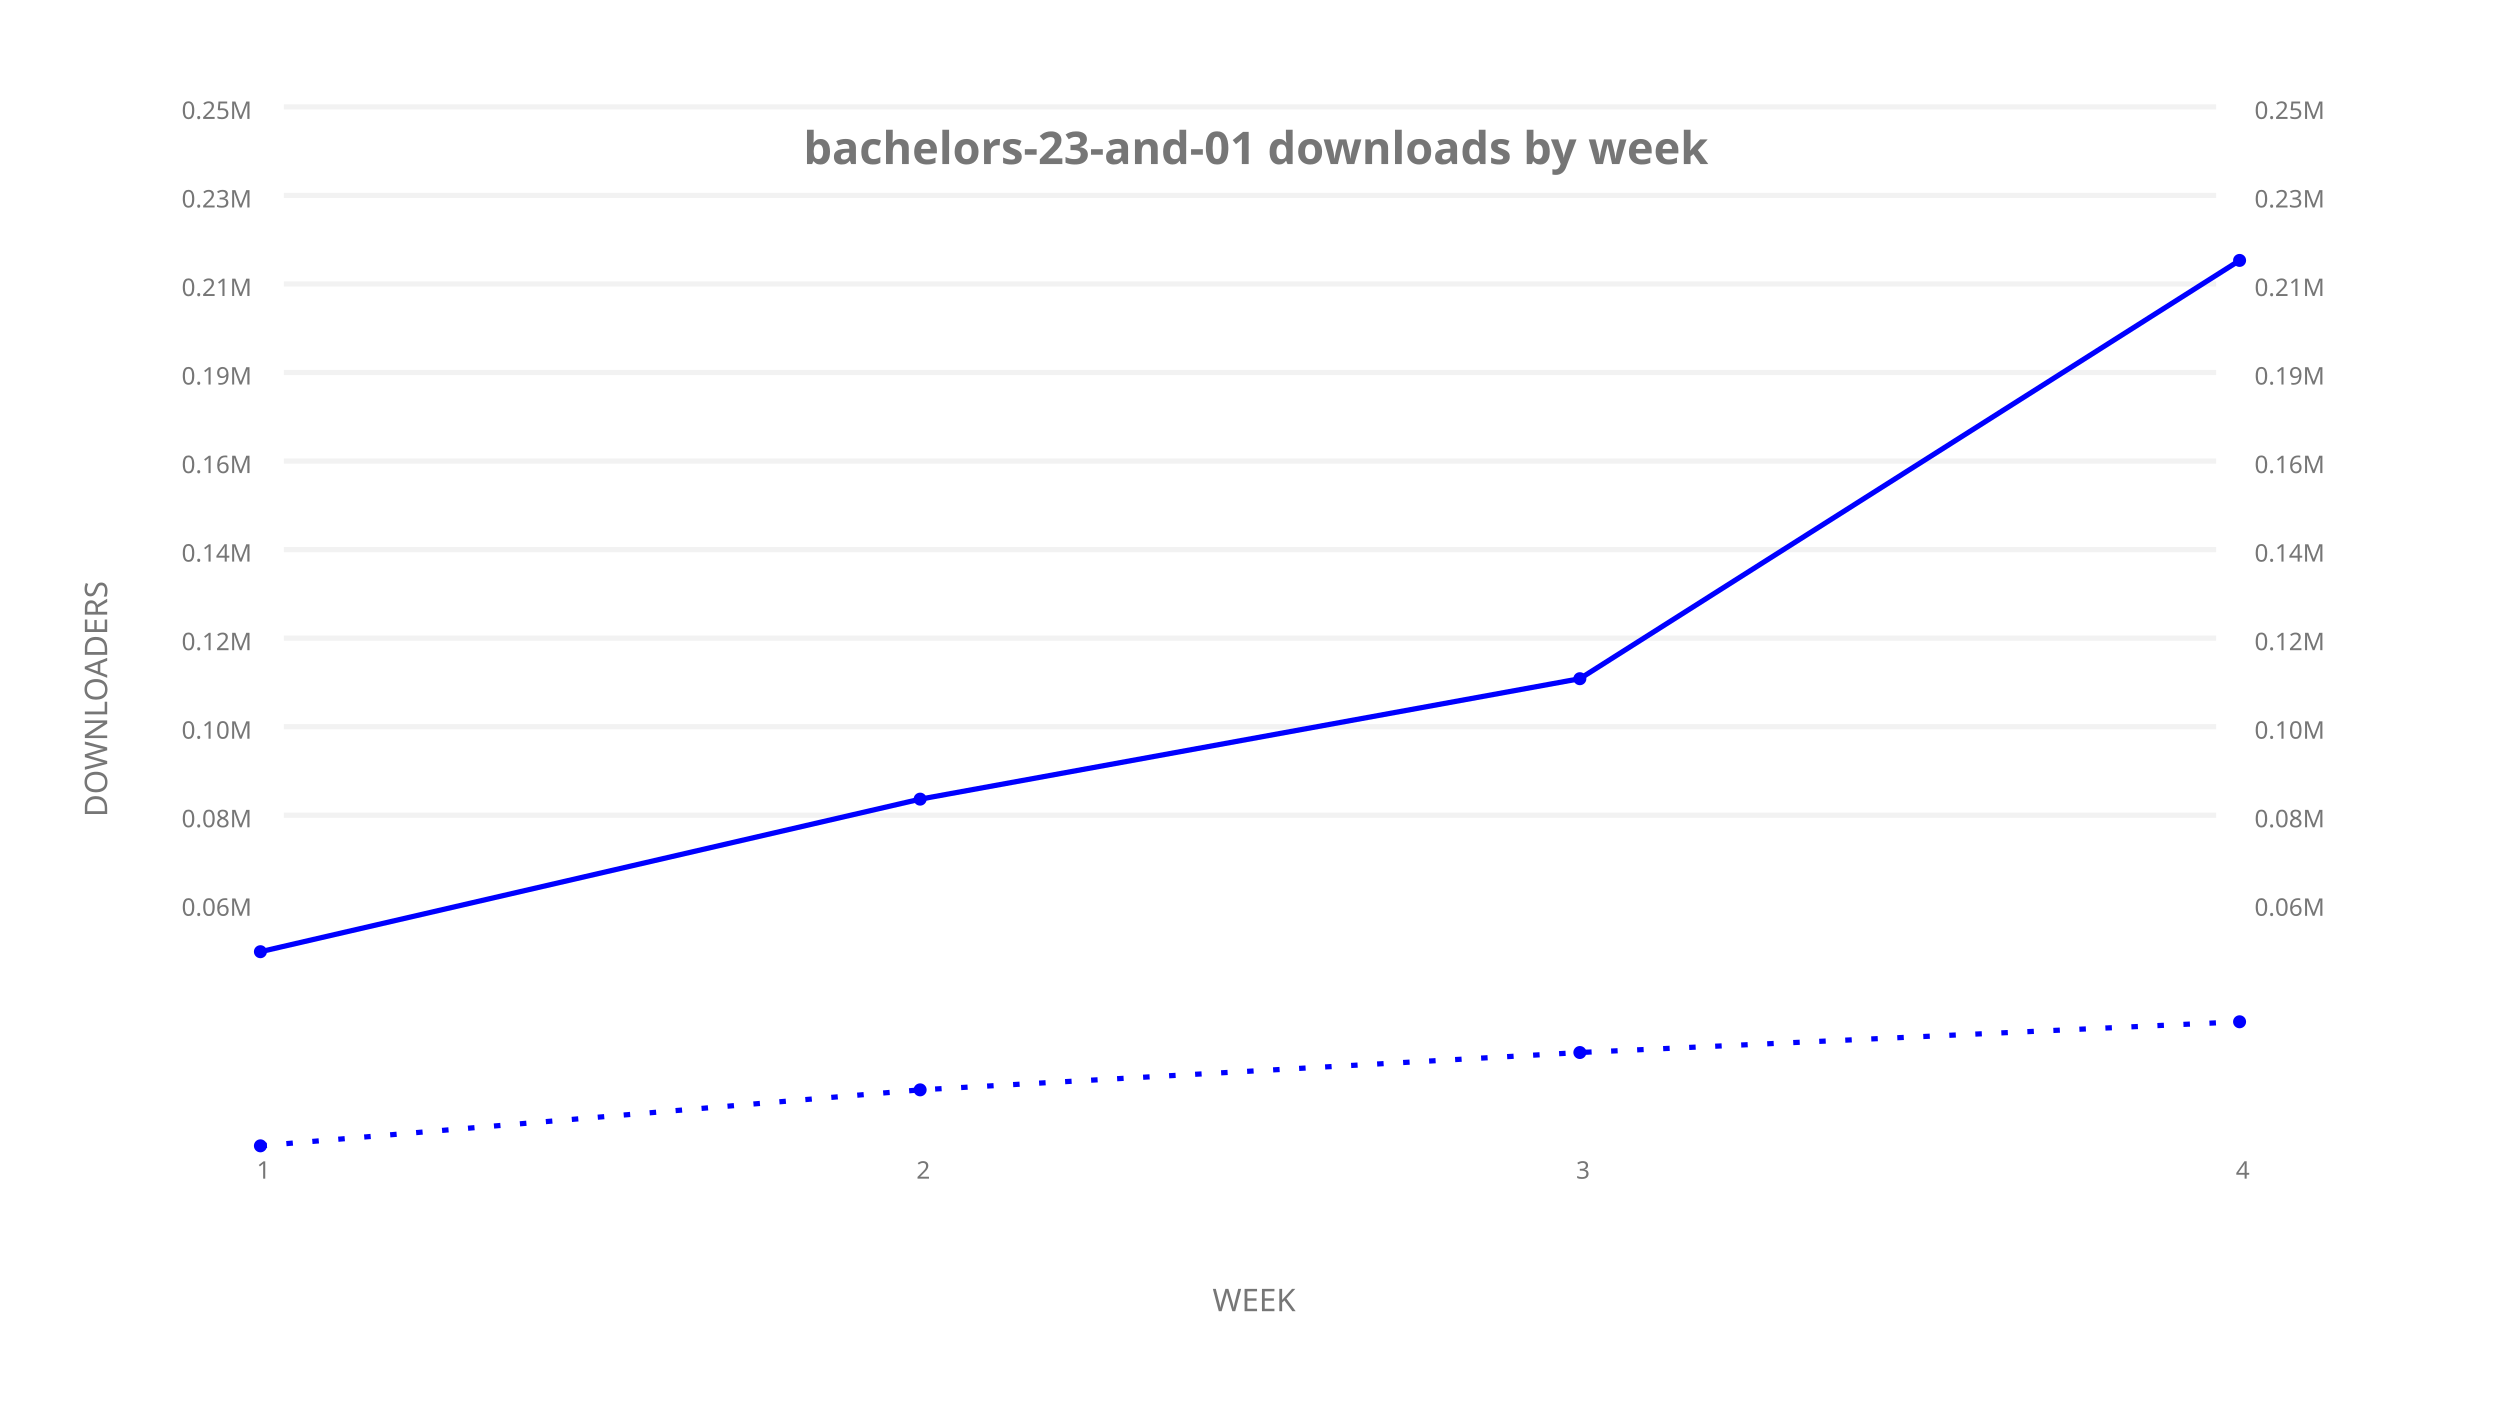
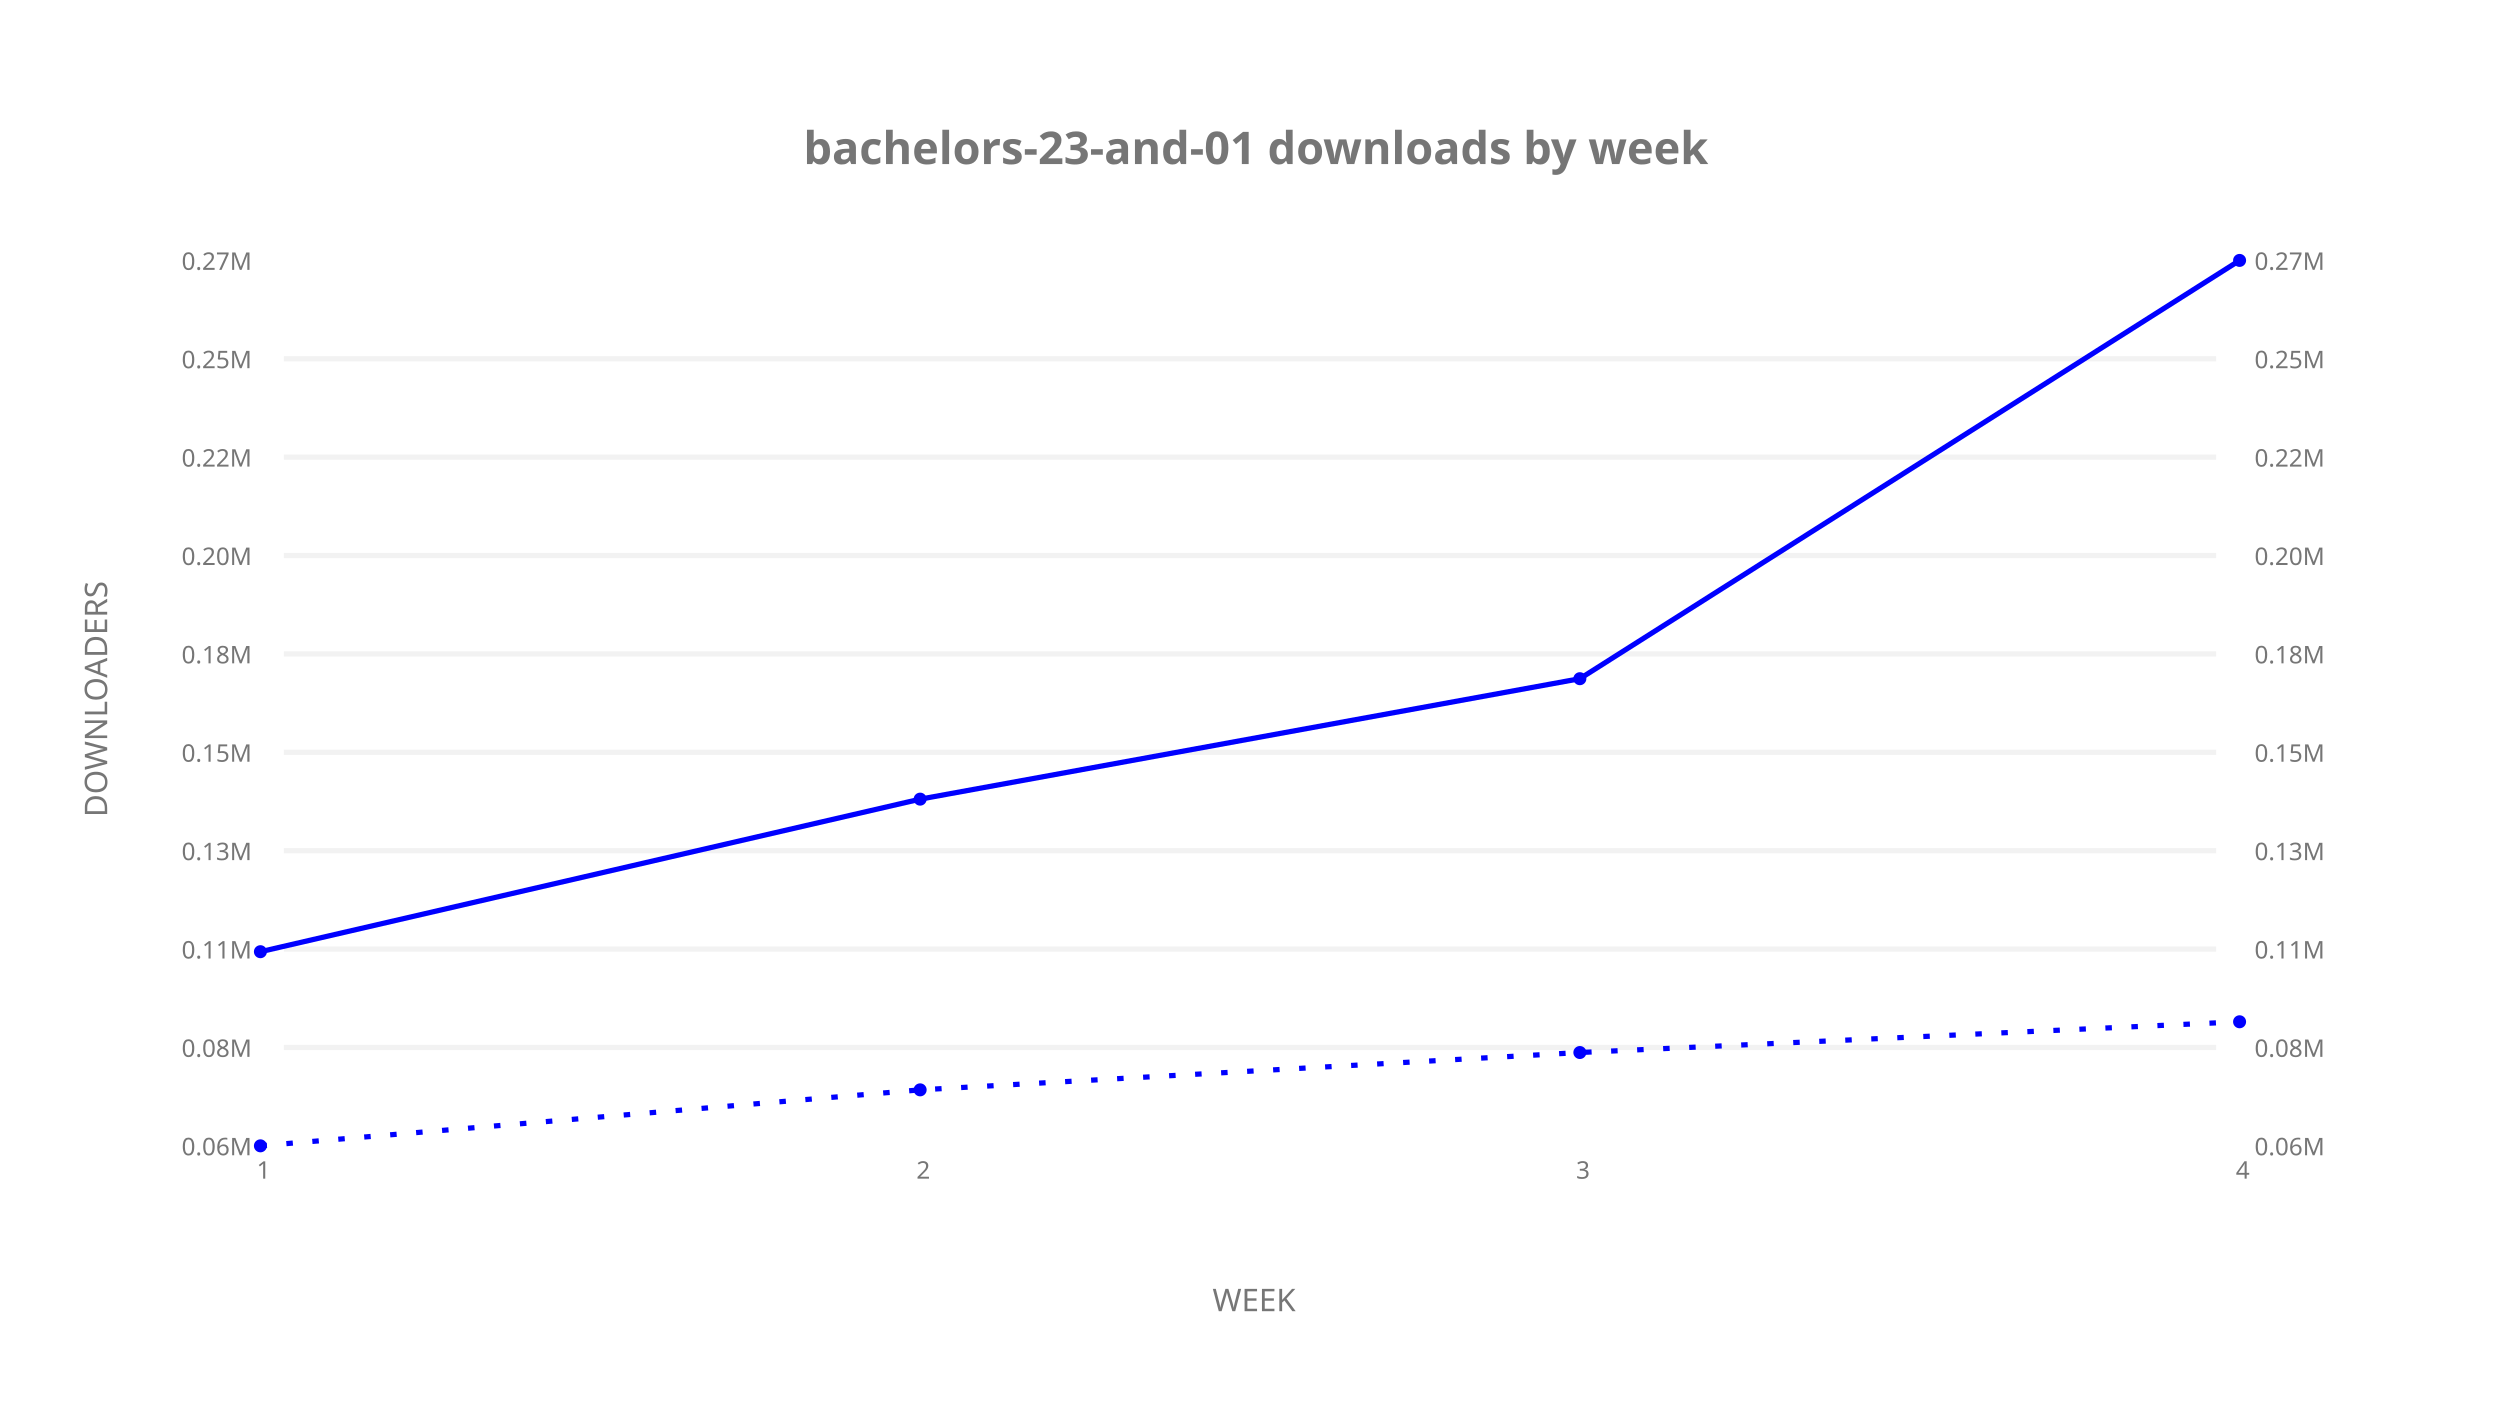
<svg xmlns="http://www.w3.org/2000/svg" xml:space="preserve" id="bachelors-23-and-01-downloads-by-week-bachelors-23-and-01-week" x="0px" y="0px" width="1920px" height="1080px" viewBox="0 0 1920 1080" enable-background="new 0 0 1920 1080" role="img">
  <g id="annotations">
    <text x="960" y="126" font-family="Atkinson Hyperlegible" font-size="26pt" text-anchor="middle" text-align="center" font-weight="600" font-style="normal" style="fill:rgb(118,118,118); fill-opacity:1; stroke:rgb(118,118,118); stroke-opacity:0; stroke-width:0.5"> bachelors-23-and-01 downloads by week</text>
    <g id="axes-lines">
      <text x="960" y="1007" font-family="Atkinson Hyperlegible" font-size="18pt" text-anchor="middle" text-align="center" font-weight="500" font-style="normal" style="fill:rgb(118,118,118); fill-opacity:1; stroke:rgb(118,118,118); stroke-opacity:0; stroke-width:0.5"> WEEK</text>
      <text x="73" y="540" font-family="Atkinson Hyperlegible" font-size="18pt" text-anchor="middle" text-align="center" dominant-baseline="central" font-weight="500" font-style="normal" style="fill:rgb(118,118,118); fill-opacity:1; stroke:rgb(118,118,118); stroke-opacity:0; stroke-width:0.5" transform="rotate(-90,73,540)"> DOWNLOADERS</text>
    </g>
    <g id="tic-y-label-lines">
-       <line x1="218" y1="626.087" x2="1702" y2="626.087" style="fill:rgb(0,0,255); fill-opacity:0; stroke:rgb(242,242,242); stroke-opacity:1; stroke-width:4" />
-       <line x1="218" y1="558.087" x2="1702" y2="558.087" style="fill:rgb(0,0,255); fill-opacity:0; stroke:rgb(242,242,242); stroke-opacity:1; stroke-width:4" />
-       <line x1="218" y1="490.087" x2="1702" y2="490.087" style="fill:rgb(0,0,255); fill-opacity:0; stroke:rgb(242,242,242); stroke-opacity:1; stroke-width:4" />
-       <line x1="218" y1="422.087" x2="1702" y2="422.087" style="fill:rgb(0,0,255); fill-opacity:0; stroke:rgb(242,242,242); stroke-opacity:1; stroke-width:4" />
-       <line x1="218" y1="354.087" x2="1702" y2="354.087" style="fill:rgb(0,0,255); fill-opacity:0; stroke:rgb(242,242,242); stroke-opacity:1; stroke-width:4" />
-       <line x1="218" y1="286.087" x2="1702" y2="286.087" style="fill:rgb(0,0,255); fill-opacity:0; stroke:rgb(242,242,242); stroke-opacity:1; stroke-width:4" />
-       <line x1="218" y1="218.087" x2="1702" y2="218.087" style="fill:rgb(0,0,255); fill-opacity:0; stroke:rgb(242,242,242); stroke-opacity:1; stroke-width:4" />
-       <line x1="218" y1="150.087" x2="1702" y2="150.087" style="fill:rgb(0,0,255); fill-opacity:0; stroke:rgb(242,242,242); stroke-opacity:1; stroke-width:4" />
-       <line x1="218" y1="82.087" x2="1702" y2="82.087" style="fill:rgb(0,0,255); fill-opacity:0; stroke:rgb(242,242,242); stroke-opacity:1; stroke-width:4" />
+       <line x1="218" y1="804.444" x2="1702" y2="804.444" style="fill:rgb(0,0,255); fill-opacity:0; stroke:rgb(242,242,242); stroke-opacity:1; stroke-width:4" />
+       <line x1="218" y1="728.889" x2="1702" y2="728.889" style="fill:rgb(0,0,255); fill-opacity:0; stroke:rgb(242,242,242); stroke-opacity:1; stroke-width:4" />
+       <line x1="218" y1="653.333" x2="1702" y2="653.333" style="fill:rgb(0,0,255); fill-opacity:0; stroke:rgb(242,242,242); stroke-opacity:1; stroke-width:4" />
+       <line x1="218" y1="577.778" x2="1702" y2="577.778" style="fill:rgb(0,0,255); fill-opacity:0; stroke:rgb(242,242,242); stroke-opacity:1; stroke-width:4" />
+       <line x1="218" y1="502.222" x2="1702" y2="502.222" style="fill:rgb(0,0,255); fill-opacity:0; stroke:rgb(242,242,242); stroke-opacity:1; stroke-width:4" />
+       <line x1="218" y1="426.667" x2="1702" y2="426.667" style="fill:rgb(0,0,255); fill-opacity:0; stroke:rgb(242,242,242); stroke-opacity:1; stroke-width:4" />
+       <line x1="218" y1="351.111" x2="1702" y2="351.111" style="fill:rgb(0,0,255); fill-opacity:0; stroke:rgb(242,242,242); stroke-opacity:1; stroke-width:4" />
+       <line x1="218" y1="275.556" x2="1702" y2="275.556" style="fill:rgb(0,0,255); fill-opacity:0; stroke:rgb(242,242,242); stroke-opacity:1; stroke-width:4" />
    </g>
    <g id="tic-x-labels">
      <text x="200" y="898" font-family="Atkinson Hyperlegible" font-size="14pt" text-anchor="middle" text-align="center" dominant-baseline="central" font-weight="400" font-style="normal" style="fill:rgb(118,118,118); fill-opacity:1; stroke:rgb(118,118,118); stroke-opacity:0; stroke-width:0.5"> 1</text>
      <text x="706.667" y="898" font-family="Atkinson Hyperlegible" font-size="14pt" text-anchor="middle" text-align="center" dominant-baseline="central" font-weight="400" font-style="normal" style="fill:rgb(118,118,118); fill-opacity:1; stroke:rgb(118,118,118); stroke-opacity:0; stroke-width:0.5"> 2</text>
      <text x="1213.333" y="898" font-family="Atkinson Hyperlegible" font-size="14pt" text-anchor="middle" text-align="center" dominant-baseline="central" font-weight="400" font-style="normal" style="fill:rgb(118,118,118); fill-opacity:1; stroke:rgb(118,118,118); stroke-opacity:0; stroke-width:0.5"> 3</text>
      <text x="1720" y="898" font-family="Atkinson Hyperlegible" font-size="14pt" text-anchor="middle" text-align="center" dominant-baseline="central" font-weight="400" font-style="normal" style="fill:rgb(118,118,118); fill-opacity:1; stroke:rgb(118,118,118); stroke-opacity:0; stroke-width:0.5"> 4</text>
    </g>
    <g id="tic-y-labels">
-       <text x="164" y="696.087" font-family="Atkinson Hyperlegible" font-size="14pt" text-anchor="middle" text-align="center" dominant-baseline="central" font-weight="400" font-style="normal" style="fill:rgb(118,118,118); fill-opacity:1; stroke:rgb(118,118,118); stroke-opacity:0; stroke-width:0.5"> 0.06M</text>
-       <text x="1756" y="696.087" font-family="Atkinson Hyperlegible" font-size="14pt" text-anchor="middle" text-align="center" dominant-baseline="central" font-weight="400" font-style="normal" style="fill:rgb(118,118,118); fill-opacity:1; stroke:rgb(118,118,118); stroke-opacity:0; stroke-width:0.5"> 0.06M</text>
-       <text x="164" y="628.087" font-family="Atkinson Hyperlegible" font-size="14pt" text-anchor="middle" text-align="center" dominant-baseline="central" font-weight="400" font-style="normal" style="fill:rgb(118,118,118); fill-opacity:1; stroke:rgb(118,118,118); stroke-opacity:0; stroke-width:0.5"> 0.08M</text>
-       <text x="1756" y="628.087" font-family="Atkinson Hyperlegible" font-size="14pt" text-anchor="middle" text-align="center" dominant-baseline="central" font-weight="400" font-style="normal" style="fill:rgb(118,118,118); fill-opacity:1; stroke:rgb(118,118,118); stroke-opacity:0; stroke-width:0.5"> 0.08M</text>
-       <text x="164" y="560.087" font-family="Atkinson Hyperlegible" font-size="14pt" text-anchor="middle" text-align="center" dominant-baseline="central" font-weight="400" font-style="normal" style="fill:rgb(118,118,118); fill-opacity:1; stroke:rgb(118,118,118); stroke-opacity:0; stroke-width:0.5"> 0.10M</text>
-       <text x="1756" y="560.087" font-family="Atkinson Hyperlegible" font-size="14pt" text-anchor="middle" text-align="center" dominant-baseline="central" font-weight="400" font-style="normal" style="fill:rgb(118,118,118); fill-opacity:1; stroke:rgb(118,118,118); stroke-opacity:0; stroke-width:0.5"> 0.10M</text>
-       <text x="164" y="492.087" font-family="Atkinson Hyperlegible" font-size="14pt" text-anchor="middle" text-align="center" dominant-baseline="central" font-weight="400" font-style="normal" style="fill:rgb(118,118,118); fill-opacity:1; stroke:rgb(118,118,118); stroke-opacity:0; stroke-width:0.5"> 0.12M</text>
-       <text x="1756" y="492.087" font-family="Atkinson Hyperlegible" font-size="14pt" text-anchor="middle" text-align="center" dominant-baseline="central" font-weight="400" font-style="normal" style="fill:rgb(118,118,118); fill-opacity:1; stroke:rgb(118,118,118); stroke-opacity:0; stroke-width:0.5"> 0.12M</text>
-       <text x="164" y="424.087" font-family="Atkinson Hyperlegible" font-size="14pt" text-anchor="middle" text-align="center" dominant-baseline="central" font-weight="400" font-style="normal" style="fill:rgb(118,118,118); fill-opacity:1; stroke:rgb(118,118,118); stroke-opacity:0; stroke-width:0.5"> 0.14M</text>
-       <text x="1756" y="424.087" font-family="Atkinson Hyperlegible" font-size="14pt" text-anchor="middle" text-align="center" dominant-baseline="central" font-weight="400" font-style="normal" style="fill:rgb(118,118,118); fill-opacity:1; stroke:rgb(118,118,118); stroke-opacity:0; stroke-width:0.5"> 0.14M</text>
-       <text x="164" y="356.087" font-family="Atkinson Hyperlegible" font-size="14pt" text-anchor="middle" text-align="center" dominant-baseline="central" font-weight="400" font-style="normal" style="fill:rgb(118,118,118); fill-opacity:1; stroke:rgb(118,118,118); stroke-opacity:0; stroke-width:0.5"> 0.16M</text>
-       <text x="1756" y="356.087" font-family="Atkinson Hyperlegible" font-size="14pt" text-anchor="middle" text-align="center" dominant-baseline="central" font-weight="400" font-style="normal" style="fill:rgb(118,118,118); fill-opacity:1; stroke:rgb(118,118,118); stroke-opacity:0; stroke-width:0.5"> 0.16M</text>
-       <text x="164" y="288.087" font-family="Atkinson Hyperlegible" font-size="14pt" text-anchor="middle" text-align="center" dominant-baseline="central" font-weight="400" font-style="normal" style="fill:rgb(118,118,118); fill-opacity:1; stroke:rgb(118,118,118); stroke-opacity:0; stroke-width:0.5"> 0.19M</text>
-       <text x="1756" y="288.087" font-family="Atkinson Hyperlegible" font-size="14pt" text-anchor="middle" text-align="center" dominant-baseline="central" font-weight="400" font-style="normal" style="fill:rgb(118,118,118); fill-opacity:1; stroke:rgb(118,118,118); stroke-opacity:0; stroke-width:0.5"> 0.19M</text>
-       <text x="164" y="220.087" font-family="Atkinson Hyperlegible" font-size="14pt" text-anchor="middle" text-align="center" dominant-baseline="central" font-weight="400" font-style="normal" style="fill:rgb(118,118,118); fill-opacity:1; stroke:rgb(118,118,118); stroke-opacity:0; stroke-width:0.5"> 0.21M</text>
-       <text x="1756" y="220.087" font-family="Atkinson Hyperlegible" font-size="14pt" text-anchor="middle" text-align="center" dominant-baseline="central" font-weight="400" font-style="normal" style="fill:rgb(118,118,118); fill-opacity:1; stroke:rgb(118,118,118); stroke-opacity:0; stroke-width:0.5"> 0.21M</text>
-       <text x="164" y="152.087" font-family="Atkinson Hyperlegible" font-size="14pt" text-anchor="middle" text-align="center" dominant-baseline="central" font-weight="400" font-style="normal" style="fill:rgb(118,118,118); fill-opacity:1; stroke:rgb(118,118,118); stroke-opacity:0; stroke-width:0.5"> 0.23M</text>
-       <text x="1756" y="152.087" font-family="Atkinson Hyperlegible" font-size="14pt" text-anchor="middle" text-align="center" dominant-baseline="central" font-weight="400" font-style="normal" style="fill:rgb(118,118,118); fill-opacity:1; stroke:rgb(118,118,118); stroke-opacity:0; stroke-width:0.5"> 0.23M</text>
-       <text x="164" y="84.087" font-family="Atkinson Hyperlegible" font-size="14pt" text-anchor="middle" text-align="center" dominant-baseline="central" font-weight="400" font-style="normal" style="fill:rgb(118,118,118); fill-opacity:1; stroke:rgb(118,118,118); stroke-opacity:0; stroke-width:0.5"> 0.25M</text>
-       <text x="1756" y="84.087" font-family="Atkinson Hyperlegible" font-size="14pt" text-anchor="middle" text-align="center" dominant-baseline="central" font-weight="400" font-style="normal" style="fill:rgb(118,118,118); fill-opacity:1; stroke:rgb(118,118,118); stroke-opacity:0; stroke-width:0.5"> 0.25M</text>
+       <text x="164" y="880" font-family="Atkinson Hyperlegible" font-size="14pt" text-anchor="middle" text-align="center" dominant-baseline="central" font-weight="400" font-style="normal" style="fill:rgb(118,118,118); fill-opacity:1; stroke:rgb(118,118,118); stroke-opacity:0; stroke-width:0.5"> 0.06M</text>
+       <text x="1756" y="880" font-family="Atkinson Hyperlegible" font-size="14pt" text-anchor="middle" text-align="center" dominant-baseline="central" font-weight="400" font-style="normal" style="fill:rgb(118,118,118); fill-opacity:1; stroke:rgb(118,118,118); stroke-opacity:0; stroke-width:0.5"> 0.06M</text>
+       <text x="164" y="804.444" font-family="Atkinson Hyperlegible" font-size="14pt" text-anchor="middle" text-align="center" dominant-baseline="central" font-weight="400" font-style="normal" style="fill:rgb(118,118,118); fill-opacity:1; stroke:rgb(118,118,118); stroke-opacity:0; stroke-width:0.5"> 0.08M</text>
+       <text x="1756" y="804.444" font-family="Atkinson Hyperlegible" font-size="14pt" text-anchor="middle" text-align="center" dominant-baseline="central" font-weight="400" font-style="normal" style="fill:rgb(118,118,118); fill-opacity:1; stroke:rgb(118,118,118); stroke-opacity:0; stroke-width:0.5"> 0.08M</text>
+       <text x="164" y="728.889" font-family="Atkinson Hyperlegible" font-size="14pt" text-anchor="middle" text-align="center" dominant-baseline="central" font-weight="400" font-style="normal" style="fill:rgb(118,118,118); fill-opacity:1; stroke:rgb(118,118,118); stroke-opacity:0; stroke-width:0.5"> 0.11M</text>
+       <text x="1756" y="728.889" font-family="Atkinson Hyperlegible" font-size="14pt" text-anchor="middle" text-align="center" dominant-baseline="central" font-weight="400" font-style="normal" style="fill:rgb(118,118,118); fill-opacity:1; stroke:rgb(118,118,118); stroke-opacity:0; stroke-width:0.5"> 0.11M</text>
+       <text x="164" y="653.333" font-family="Atkinson Hyperlegible" font-size="14pt" text-anchor="middle" text-align="center" dominant-baseline="central" font-weight="400" font-style="normal" style="fill:rgb(118,118,118); fill-opacity:1; stroke:rgb(118,118,118); stroke-opacity:0; stroke-width:0.5"> 0.13M</text>
+       <text x="1756" y="653.333" font-family="Atkinson Hyperlegible" font-size="14pt" text-anchor="middle" text-align="center" dominant-baseline="central" font-weight="400" font-style="normal" style="fill:rgb(118,118,118); fill-opacity:1; stroke:rgb(118,118,118); stroke-opacity:0; stroke-width:0.5"> 0.13M</text>
+       <text x="164" y="577.778" font-family="Atkinson Hyperlegible" font-size="14pt" text-anchor="middle" text-align="center" dominant-baseline="central" font-weight="400" font-style="normal" style="fill:rgb(118,118,118); fill-opacity:1; stroke:rgb(118,118,118); stroke-opacity:0; stroke-width:0.5"> 0.15M</text>
+       <text x="1756" y="577.778" font-family="Atkinson Hyperlegible" font-size="14pt" text-anchor="middle" text-align="center" dominant-baseline="central" font-weight="400" font-style="normal" style="fill:rgb(118,118,118); fill-opacity:1; stroke:rgb(118,118,118); stroke-opacity:0; stroke-width:0.5"> 0.15M</text>
+       <text x="164" y="502.222" font-family="Atkinson Hyperlegible" font-size="14pt" text-anchor="middle" text-align="center" dominant-baseline="central" font-weight="400" font-style="normal" style="fill:rgb(118,118,118); fill-opacity:1; stroke:rgb(118,118,118); stroke-opacity:0; stroke-width:0.5"> 0.18M</text>
+       <text x="1756" y="502.222" font-family="Atkinson Hyperlegible" font-size="14pt" text-anchor="middle" text-align="center" dominant-baseline="central" font-weight="400" font-style="normal" style="fill:rgb(118,118,118); fill-opacity:1; stroke:rgb(118,118,118); stroke-opacity:0; stroke-width:0.5"> 0.18M</text>
+       <text x="164" y="426.667" font-family="Atkinson Hyperlegible" font-size="14pt" text-anchor="middle" text-align="center" dominant-baseline="central" font-weight="400" font-style="normal" style="fill:rgb(118,118,118); fill-opacity:1; stroke:rgb(118,118,118); stroke-opacity:0; stroke-width:0.5"> 0.20M</text>
+       <text x="1756" y="426.667" font-family="Atkinson Hyperlegible" font-size="14pt" text-anchor="middle" text-align="center" dominant-baseline="central" font-weight="400" font-style="normal" style="fill:rgb(118,118,118); fill-opacity:1; stroke:rgb(118,118,118); stroke-opacity:0; stroke-width:0.5"> 0.20M</text>
+       <text x="164" y="351.111" font-family="Atkinson Hyperlegible" font-size="14pt" text-anchor="middle" text-align="center" dominant-baseline="central" font-weight="400" font-style="normal" style="fill:rgb(118,118,118); fill-opacity:1; stroke:rgb(118,118,118); stroke-opacity:0; stroke-width:0.5"> 0.22M</text>
+       <text x="1756" y="351.111" font-family="Atkinson Hyperlegible" font-size="14pt" text-anchor="middle" text-align="center" dominant-baseline="central" font-weight="400" font-style="normal" style="fill:rgb(118,118,118); fill-opacity:1; stroke:rgb(118,118,118); stroke-opacity:0; stroke-width:0.5"> 0.22M</text>
+       <text x="164" y="275.556" font-family="Atkinson Hyperlegible" font-size="14pt" text-anchor="middle" text-align="center" dominant-baseline="central" font-weight="400" font-style="normal" style="fill:rgb(118,118,118); fill-opacity:1; stroke:rgb(118,118,118); stroke-opacity:0; stroke-width:0.5"> 0.25M</text>
+       <text x="1756" y="275.556" font-family="Atkinson Hyperlegible" font-size="14pt" text-anchor="middle" text-align="center" dominant-baseline="central" font-weight="400" font-style="normal" style="fill:rgb(118,118,118); fill-opacity:1; stroke:rgb(118,118,118); stroke-opacity:0; stroke-width:0.5"> 0.25M</text>
+       <text x="164" y="200" font-family="Atkinson Hyperlegible" font-size="14pt" text-anchor="middle" text-align="center" dominant-baseline="central" font-weight="400" font-style="normal" style="fill:rgb(118,118,118); fill-opacity:1; stroke:rgb(118,118,118); stroke-opacity:0; stroke-width:0.5"> 0.27M</text>
+       <text x="1756" y="200" font-family="Atkinson Hyperlegible" font-size="14pt" text-anchor="middle" text-align="center" dominant-baseline="central" font-weight="400" font-style="normal" style="fill:rgb(118,118,118); fill-opacity:1; stroke:rgb(118,118,118); stroke-opacity:0; stroke-width:0.5"> 0.27M</text>
    </g>
  </g>
  <g id="polyline-bachelors-23-and-01 downloads by week">
    <polyline points="200,730.905 706.667,613.742 1213.33,521.238 1720,200 " style="fill:rgb(0,0,255); fill-opacity:0; stroke:rgb(0,0,255); stroke-opacity:1; stroke-width:4" />
  </g>
  <g id="markers-bachelors-23-and-01 downloads by week">
    <circle cx="200" cy="730.905" r="5" style="fill:rgb(0,0,255); fill-opacity:1; stroke:rgb(0,0,255); stroke-opacity:0; stroke-width:4">
</circle>
    <circle cx="706.667" cy="613.742" r="5" style="fill:rgb(0,0,255); fill-opacity:1; stroke:rgb(0,0,255); stroke-opacity:0; stroke-width:4">
</circle>
    <circle cx="1213.333" cy="521.238" r="5" style="fill:rgb(0,0,255); fill-opacity:1; stroke:rgb(0,0,255); stroke-opacity:0; stroke-width:4">
</circle>
    <circle cx="1720" cy="200" r="5" style="fill:rgb(0,0,255); fill-opacity:1; stroke:rgb(0,0,255); stroke-opacity:0; stroke-width:4">
</circle>
  </g>
  <g id="polyline-bachelors-23-and-01 downloads by week uploaders">
    <polyline points="200,880 706.667,837.007 1213.33,808.334 1720,784.722 " stroke-dasharray="5 15" style="fill:rgb(0,0,255); fill-opacity:0; stroke:rgb(0,0,255); stroke-opacity:1; stroke-width:4" />
  </g>
  <g id="markers-bachelors-23-and-01 downloads by week uploaders">
    <circle cx="200" cy="880" r="5" style="fill:rgb(0,0,255); fill-opacity:1; stroke:rgb(0,0,255); stroke-opacity:0; stroke-width:4">
</circle>
    <circle cx="706.667" cy="837.007" r="5" style="fill:rgb(0,0,255); fill-opacity:1; stroke:rgb(0,0,255); stroke-opacity:0; stroke-width:4">
</circle>
    <circle cx="1213.333" cy="808.334" r="5" style="fill:rgb(0,0,255); fill-opacity:1; stroke:rgb(0,0,255); stroke-opacity:0; stroke-width:4">
</circle>
    <circle cx="1720" cy="784.722" r="5" style="fill:rgb(0,0,255); fill-opacity:1; stroke:rgb(0,0,255); stroke-opacity:0; stroke-width:4">
</circle>
  </g>
</svg>
